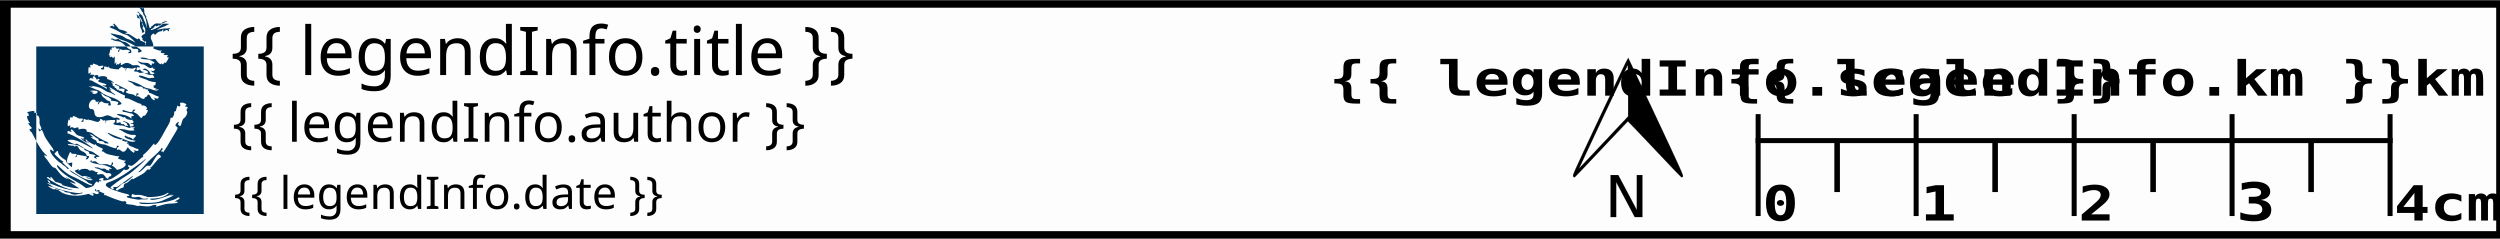
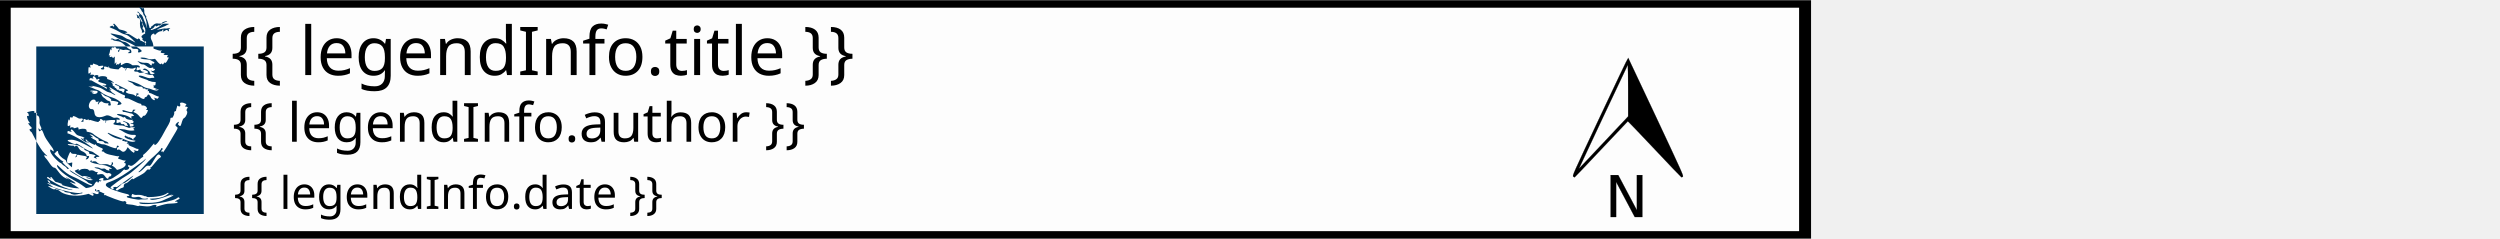
<svg xmlns="http://www.w3.org/2000/svg" height="53.15" width="556.299" version="1.1" y="0" x="0" id="svg3127">
  <defs id="defs3227" />
  <g font-size="none" mix-blend-mode="normal" transform="matrix(1.602452,0,0,1.000088,1.771145,30.25859)" text-anchor="none" style="fill:#ffffff;fill-opacity:0.863;stroke:#000000;stroke-width:1.661;stroke-miterlimit:10" stroke-miterlimit="10" font-weight="none" id="g3129">
-     <rect height="51.378" width="346.801" stroke-miterlimit="10" y="-29.373" x="-0.449" id="rect3131" style="fill:#ffffff;fill-opacity:0.863;stroke:#000000;stroke-width:1.661;stroke-miterlimit:10" />
+     <rect height="51.378" width="250" stroke-miterlimit="10" y="-29.373" x="-0.449" id="rect3131" style="fill:#ffffff;fill-opacity:0.863;stroke:#000000;stroke-width:1.661;stroke-miterlimit:10" />
  </g>
  <g transform="matrix(2.8669,0,0,2.8669,2.3366,-2969.4)" id="g3133">
    <rect height="13" width="13" y="1039.4" x="2" id="rect3135" style="fill:#ffffff" />
    <g transform="matrix(0.21667,0,0,0.21667,-56.963,809.08)" id="g3137" style="fill:#003862">
      <g transform="matrix(1.448,0,0,-1.448,306.28,1063.2)" id="g3139">
        <path d="M 0,0 C 0.048,-0.173 0.35,-0.361 0.801,-0.334 1.244,-0.308 1.835,-0.34 1.633,-0.87 1.432,-1.403 2.038,-1.246 2.477,-0.937 2.681,-0.792 1.995,-0.273 1.081,0.274 H -0.19 C -0.082,0.144 -0.014,0.043 0,0" id="path3141" style="fill:#003862" />
      </g>
      <g transform="matrix(1.448,0,0,-1.448,292.57,1079.2)" id="g3143">
        <path d="m 0,0 c -0.287,0.333 -0.899,0.097 -0.749,0.313 0.151,0.218 1.721,0 1.721,0 0.134,-0.177 0.211,-0.52 -0.405,-0.7 C -0.051,-0.569 -0.484,-0.07 -0.381,0 -0.274,0.068 0.29,-0.336 0,0 m 12.611,-5.832 c -0.494,-0.146 -0.026,0.371 -0.5,-0.334 -0.472,-0.703 -0.606,0.711 -2.105,1.226 0,0 -0.234,0.108 0.177,0.371 0.411,0.266 0.292,0.24 -0.196,0.257 -0.485,0.017 0.104,-0.824 -1.007,-0.57 -1.101,0.255 -1.925,0.726 -1.76,0.26 0.163,-0.466 0.127,-0.062 1.349,-0.453 1.219,-0.388 0.85,-0.031 1.285,-0.489 0.432,-0.455 0.272,-0.165 -0.289,-0.377 C 9,-6.155 9.751,-6.388 9.453,-6.463 9.157,-6.536 9.011,-5.698 6.262,-5.387 c 0,0 -1.058,-0.01 0.186,-0.429 1.246,-0.418 0.691,-0.438 0.965,-0.429 0.281,0.011 0.3,0.239 0.48,-0.005 0.181,-0.245 0.225,-0.44 1.129,-0.57 0.905,-0.132 0.562,0.156 0.732,-0.031 0.173,-0.186 -0.372,-0.079 -0.003,-0.293 0.367,-0.212 0.298,0.128 0.169,-0.292 -0.135,-0.419 -0.536,-0.17 -0.713,-0.296 0,0 -0.106,-0.15 0.382,-0.145 0.485,0.011 0.395,0.06 0.311,-0.164 -0.086,-0.223 -0.122,-0.18 0.106,-0.143 0.227,0.041 -0.283,-0.372 -0.784,-0.312 -0.494,0.062 0.256,0.573 -0.952,1.077 -1.212,0.503 -0.92,0.292 -0.871,0.198 0.049,-0.094 0.973,-0.309 0.928,-0.628 -0.05,-0.32 0.177,-0.074 0.255,-0.306 0.075,-0.233 -0.277,-0.147 -0.535,-0.147 -0.261,0.004 -0.218,-0.016 -0.41,0.297 -0.189,0.314 -0.457,-0.09 -0.796,0.243 -0.337,0.336 0.126,0.436 -0.464,0.261 -0.593,-0.174 -0.724,-0.268 -0.616,0.472 0.109,0.74 -0.012,0.181 0.358,0.213 0.367,0.034 0.803,0.059 0.127,0.415 -0.677,0.356 -0.8,-0.169 -1.494,0.211 -0.69,0.377 -1.211,0.631 -1.762,0.36 -0.551,-0.271 -2.528,-0.896 -2.705,0.679 -0.177,1.574 -0.826,0.554 -1.268,1.258 -0.443,0.706 0.338,2.205 1.13,2.076 0.795,-0.131 0.039,-0.674 0.924,-0.536 0.887,0.136 -0.021,0.001 0.054,-0.544 0.079,-0.544 0.098,0.253 0.696,0.554 0.598,0.303 0.239,-0.529 2.012,-0.383 0,0 -0.434,-0.598 0.152,-0.573 0.595,0.02 0.257,0.294 0.229,0.762 -0.023,0.469 -0.587,0.234 -1.033,0.732 -0.443,0.496 -0.844,0.397 -1.129,1.198 0,0 -0.104,0.089 -0.235,0.244 -0.13,0.154 0.194,0.024 0.396,-0.034 C 2.415,-0.454 2.788,-0.98 3.201,-1.015 3.614,-1.051 4.583,-1.73 4.435,-1.959 4.291,-2.187 4.349,-2.122 4.645,-2.126 4.943,-2.131 6.18,-2.314 6.191,-2.537 6.206,-2.76 5.742,-3.259 6.085,-3.184 6.43,-3.108 7.157,-3.039 6.925,-2.679 6.697,-2.318 5.636,-1.57 4.708,-1.318 3.783,-1.059 2.388,-0.43 1.834,0.086 1.284,0.601 0.715,0.568 0.058,0.931 -0.598,1.294 -1.881,1.482 -0.697,1.384 0.49,1.286 -0.19,1.432 -0.43,1.546 -0.667,1.662 0.38,1.493 1.418,1.176 2.456,0.857 3.133,0.127 3.781,0.004 4.433,-0.116 5.021,-0.595 5.316,-0.689 5.616,-0.784 5.43,-0.6 5.143,-0.392 4.856,-0.184 4.476,-0.013 4.386,0.246 4.291,0.506 4.013,0.498 3.942,0.531 3.876,0.564 3.921,0.552 3.964,0.585 c 0,0 0.084,0.155 0.482,-0.017 C 4.85,0.396 4.057,0.834 3.979,1.114 3.901,1.395 4.433,1.049 4.818,0.784 5.204,0.519 7.337,-0.709 7.63,-0.727 7.926,-0.745 7.888,-1.13 7.755,-1.225 7.623,-1.32 7.922,-1.58 8.345,-1.512 c 0.427,0.064 2.588,-1.26 3.237,-1.317 0.649,-0.063 -0.068,-0.488 0.673,-0.45 0.736,0.035 1.234,-0.711 0.937,-0.919 -0.293,-0.212 -0.06,-0.239 0.228,-0.188 0.292,0.052 -0.313,-1.301 -0.809,-1.446 m -1.447,-8.442 c -0.064,-0.505 -0.695,-0.156 -0.991,-0.105 -0.297,0.051 -0.403,0.116 -0.082,-0.083 0.322,-0.2 -0.064,-0.526 -0.064,-0.526 -1.071,0.583 -1.485,1.576 -1.589,1.303 -0.102,-0.273 -0.72,-1.598 -1.565,-0.804 -0.853,0.796 -0.859,-0.195 -0.993,0.367 -0.132,0.564 0.284,0.473 0.385,0.601 0.106,0.13 -0.059,0.297 -0.293,0.305 -0.228,0.008 -0.13,-0.578 -0.322,-0.643 -0.197,-0.069 -0.986,0.147 -2.183,0.676 -1.2,0.533 -1.077,0.109 -1.73,0.43 -0.658,0.319 -0.666,0.081 -0.822,0.298 -0.154,0.213 -0.025,0.493 -0.524,0.673 -0.499,0.184 -1.359,0.876 -0.821,0.679 0.538,-0.188 0.323,0.083 -0.044,0.332 -0.37,0.25 -0.659,0.357 -0.217,0.317 0.44,-0.038 0.615,-0.188 1.212,-0.689 0.594,-0.499 0.698,-0.164 0.772,-0.572 0.075,-0.411 0.115,-0.37 0.59,-0.376 0.468,-0.009 0.648,-0.087 0.828,-0.367 0.182,-0.281 0.49,-0.171 0.49,-0.171 1.16,-0.317 0.209,0.358 0.209,0.358 -1.175,0.334 -3.089,1.662 -3.089,1.662 -1.029,1.072 -2.095,0.548 -1.992,1.085 0.102,0.539 -0.985,0.559 -1.578,0.409 -0.592,-0.152 -0.33,-0.228 -0.425,0.227 -0.098,0.45 -0.6,-0.012 -1.053,-0.022 -0.453,-0.008 0.218,0.18 -0.409,0.236 -0.628,0.057 -0.733,-0.392 -0.575,0.149 0.163,0.539 -0.223,0.248 -0.223,0.248 -0.517,-0.38 -0.502,0.24 -0.29,1.187 0.218,0.946 0.395,-0.293 0.421,0.17 0.023,0.464 -0.037,0.868 0.348,0.69 0.384,-0.177 0.303,0.071 0.427,0.281 0.121,0.212 1.105,-0.355 1.357,-0.51 0.253,-0.153 0.828,-0.022 0.828,-0.022 0.594,-0.158 -0.031,-0.626 -0.031,-0.626 -0.397,-0.006 -0.037,-0.157 -0.037,-0.157 0.276,-0.152 0.491,0.011 0.491,0.011 -0.025,0.271 -0.098,0.835 0.389,0.56 0.489,-0.275 0.588,-0.147 0.588,-0.147 0.281,0.491 0.303,-0.263 0.408,-0.114 0.104,0.147 0.301,0.086 0.301,0.086 2.22,-0.718 2.08,-0.463 2.08,-0.463 -0.062,0.214 0.014,0.21 0.278,0.274 0.266,0.069 -0.191,0.364 0.147,0.411 0.339,0.048 0.447,-0.243 0.683,-0.352 0.242,-0.107 0.236,0.122 0.483,0.043 0.246,-0.079 -0.032,-0.519 0.102,-0.638 0.132,-0.12 0.139,0.681 0.144,0.617 0.007,-0.061 0.234,-0.011 0.234,-0.011 1.081,0.196 1.94,0.092 1.94,0.092 0,0 0.238,-0.344 -0.261,-0.733 -0.504,-0.389 0.518,-0.471 1.334,-0.57 0.82,-0.1 0.576,0.122 1.763,-0.402 1.189,-0.52 0.504,0.028 1.642,-0.073 1.134,-0.098 -0.224,-0.283 0.013,-0.281 0.236,0.003 0.045,-0.313 0.31,-0.36 0.268,-0.054 -0.623,-0.458 -2.358,0.09 l -1.035,0.119 c -1.029,0.116 -0.112,-0.177 0.414,-0.514 0.519,-0.335 1.698,-1.018 2.751,-0.935 1.055,0.081 0.47,-0.571 0.133,-0.797 -0.343,-0.222 0.046,-0.704 -0.397,-0.215 -0.443,0.492 -0.32,0.085 -0.535,0.346 -0.217,0.26 -0.136,0 -0.298,0.023 -0.078,0.01 -0.117,-0.026 -0.133,-0.052 -0.01,-0.022 -0.013,-0.019 0,0 0.003,0.007 0.004,0.007 0.008,0.021 0.027,0.121 -0.077,0.193 -0.077,0.193 -0.822,0.093 -0.564,0.617 -0.865,0.146 -0.298,-0.471 1.874,-1.056 2.303,-1.066 0.428,-0.011 0.36,-0.114 0.36,-0.114 -0.799,-0.67 -2.869,0.495 -3.684,0.768 -0.814,0.276 -2.393,0.897 -2.782,1.142 -0.389,0.246 -0.408,0.003 -0.408,0.003 1.578,-1.346 2.774,-1.342 3.015,-1.494 0.243,-0.147 0.937,0.227 0.68,-0.103 -0.261,-0.33 0.188,-0.338 0.188,-0.338 0.91,0.208 -0.14,-0.159 0.418,-0.13 0.557,0.03 0.82,-0.047 0.664,-0.169 -0.158,-0.125 -0.417,-0.323 -0.131,-0.336 0.285,-0.016 0.513,0.09 0.315,-0.186 -0.2,-0.281 1.046,-0.567 1.709,-0.943 0.66,-0.376 0.808,0.086 0.751,-0.419 M -0.944,3.154 c 0.035,0.531 0.636,0.276 0.636,0.276 0.824,-0.234 0.245,0.026 0.245,0.026 -0.113,0.091 -0.108,0.49 0.182,0.492 C 0.413,3.951 0.833,3.15 0.833,3.15 0.939,3.003 1.007,3.17 1.007,3.17 1.468,3.549 1.57,3.042 1.522,3.062 1.477,3.085 1.118,2.922 1.249,2.684 1.384,2.445 2.1,2.37 2.859,2.096 3.609,1.822 3.003,1.629 2.821,1.656 2.644,1.681 1.666,1.85 2.764,1.432 3.861,1.014 3.236,0.867 3.236,0.867 2.842,1.22 0.294,2.429 -0.259,2.808 -0.809,3.189 -0.983,2.623 -0.944,3.154 m 15.82,8.156 c 0.021,-0.2 0.03,-0.383 0.03,-0.529 0.79,-0.308 1.558,-0.564 1.763,-0.483 0.444,0.174 0.206,-0.052 0.187,-0.071 -0.017,-0.018 -0.505,-0.486 0.171,-0.528 0.675,-0.042 0.576,-0.083 0.634,-0.141 0.057,-0.059 -0.904,-0.342 0.482,-0.358 0,0 0.431,0.049 0.24,-0.199 C 18.191,8.754 18.116,8.648 18.432,8.616 18.744,8.583 18.703,8.591 18.547,8.297 18.395,8.003 18.111,7.251 17.699,7.225 c 0,0 -0.116,-0.099 -0.081,0.155 C 17.65,7.634 17.537,7.414 17.465,7.207 17.385,6.996 17.146,6.704 17.041,6.989 16.936,7.272 16.71,6.99 16.652,6.929 16.595,6.87 16.173,7.126 15.674,7.771 15.177,8.418 15.268,8.239 14.969,8.209 14.673,8.181 14.085,8.016 13.339,8.343 12.597,8.67 11.278,8.651 11.773,8.354 12.264,8.057 13.74,8.213 14.152,7.916 14.571,7.619 15.411,7.446 15.031,7.155 14.655,6.863 14.518,7.319 14.474,7.055 14.432,6.79 14.575,6.529 14.219,6.696 13.861,6.862 13.933,7.329 12.68,7.276 11.432,7.223 10.282,8.291 11.277,7.367 12.27,6.444 12.071,7.292 13.099,6.497 14.13,5.703 14.269,6.038 14.668,6.108 15.062,6.178 14.521,5.763 15.07,5.785 15.617,5.807 14.835,4.956 14.375,5.326 c -0.458,0.37 0.057,-0.44 0.656,-0.516 0.604,-0.077 -1.004,-0.912 -1.09,0.225 0,0 -0.983,1.132 -1.513,0.736 -0.535,-0.397 0.057,0.054 1.116,-0.698 0,0 0.04,-0.167 -0.146,-0.161 -0.189,0.005 0.719,-0.342 -0.326,-0.221 -1.045,0.121 0.094,-0.242 0.84,-0.393 0.752,-0.151 0.621,0.268 1.011,-0.309 0.39,-0.576 0.005,-0.402 -0.41,-0.432 C 14.098,3.527 14.11,3.244 12.627,3.841 11.139,4.438 10.743,3.953 11.94,3.53 c 1.204,-0.425 1.747,-0.546 1.802,-0.796 0,0 0.061,0.136 0.548,-0.077 0.492,-0.215 1.326,0.022 1.148,-0.373 -0.177,-0.393 0.11,-0.503 -0.295,-0.628 0,0 -0.134,-0.004 -0.115,0.129 0.021,0.133 -0.167,-0.003 -0.089,-0.327 0.077,-0.327 0.006,-0.096 -0.078,-0.186 -0.085,-0.09 0.742,-0.449 1.174,-0.589 0.433,-0.142 -0.005,-0.187 -0.4,0 C 15.239,0.871 15.228,0.593 15.886,0.424 16.543,0.257 15.094,0.366 14.4,0.711 13.704,1.054 13.246,0.799 12.088,1.553 10.938,2.308 8.943,2.903 8.583,2.875 8.225,2.846 9.009,2.569 9.498,2.319 9.984,2.066 9.754,2.146 9.9,1.989 c 0.146,-0.156 0.868,-0.594 1.385,-0.586 0.522,0.008 0.618,10e-4 0.844,-0.146 0.225,-0.151 -0.097,-0.395 0.479,-0.326 0.581,0.074 -0.027,-0.23 0.559,-0.24 0.583,-0.009 0.459,0.157 0.248,-0.426 0,0 -0.082,-0.044 0.142,0 0.223,0.044 0.256,0.102 0.199,-0.115 -0.061,-0.22 0.142,-0.353 0.323,-0.386 0.185,-0.034 -0.052,0.065 0.344,-0.106 0.397,-0.171 0.966,-0.535 1.771,-0.76 0,0 0.168,-0.015 -0.052,-0.203 -0.218,-0.189 -0.234,-0.241 -0.129,-0.275 0.104,-0.035 -0.067,-0.082 -0.534,0.076 l -0.469,0.158 c 0,0 -0.153,-0.12 0.133,-0.204 0.292,-0.082 -0.049,-0.439 -0.091,-0.447 -0.036,-0.006 -0.714,0.373 -0.824,0.757 -0.111,0.385 -0.617,0.844 -0.727,0.622 -0.108,-0.223 -0.397,-0.665 -0.547,-0.586 -0.15,0.08 -0.354,-0.3 -0.316,-0.401 0.037,-0.103 -0.371,-0.122 -0.824,0.155 -0.453,0.281 -0.536,0.496 -0.969,0.418 -0.432,-0.079 0.174,0.508 0.301,0.496 0.128,-0.014 0.287,0.144 -0.216,0.256 -0.504,0.113 -0.037,-0.139 -0.362,-0.555 -0.322,-0.413 0.032,0.191 -1.094,0.34 -1.129,0.149 -1.543,0.46 -1.39,0.687 C 8.239,0.423 9.386,0.203 7.455,1.106 5.529,2.008 5.48,2.207 5.408,1.943 5.332,1.681 6.377,1.722 6.445,1.23 6.51,0.735 6.037,0.812 6.663,0.892 7.291,0.972 7.743,0.786 7.755,0.62 7.773,0.452 7.396,-0.424 7.233,0.01 7.069,0.444 6.622,0.257 6.398,0.41 6.172,0.561 6.142,0.511 6.169,0.686 6.191,0.86 5.954,0.462 5.88,0.543 5.806,0.625 5.867,0.918 5.235,1.196 c 0,0 0.152,0.133 -0.006,0.237 C 5.068,1.542 5.28,1.165 5.127,1.403 4.972,1.64 4.732,1.501 4.784,1.833 4.835,2.161 4.702,2.186 4.473,2.342 4.253,2.496 4.742,2.459 4.788,2.394 4.838,2.328 5.01,2.177 5.046,2.32 5.081,2.462 4.253,3.082 3.379,3.283 c 0,0 0.23,0.238 -0.134,0.507 C 2.881,4.059 1.755,3.994 1.57,3.875 1.389,3.759 1.239,3.492 1.219,4.176 c 0,0 -0.636,0.197 -0.81,-0.063 C 0.232,3.857 0.375,4.337 -0.187,4.35 -0.743,4.365 -0.816,4.029 -0.623,4.714 c 0.195,0.685 -0.626,-0.643 -0.606,0.153 0.019,0.802 -0.055,1.712 0.385,1.219 0,0 0.246,-0.211 0.095,0.274 -0.15,0.484 0.178,0.498 0.295,0.408 0.117,-0.088 0.27,-0.175 0.347,0.151 0.079,0.328 0.223,0.089 0.531,0.014 C 0.735,6.859 1.203,6.709 1.27,6.549 1.336,6.386 1.437,6.502 1.71,6.508 1.984,6.516 2.749,6.729 2.406,6.261 2.06,5.793 2.199,6.167 1.948,5.949 1.693,5.733 2.033,5.589 2.472,5.63 2.914,5.671 2.576,6.167 2.633,6.266 2.69,6.368 2.947,6.426 3.489,6.202 4.026,5.98 3.69,6.161 3.707,6.371 3.722,6.579 3.985,6.064 4.026,5.98 4.07,5.897 6.101,5.535 6.35,5.701 6.595,5.865 6.087,5.843 6.703,6.043 c 0,0 0.021,0.447 0.601,0.082 C 7.885,5.758 7.868,5.883 8.054,6.038 8.234,6.191 7.948,5.453 7.841,5.439 7.729,5.427 8.043,5.256 8.144,5.646 8.25,6.034 8.215,5.987 8.594,5.985 8.974,5.981 9.474,5.644 10.145,5.995 10.814,6.345 10.4,5.548 10.17,5.439 9.938,5.33 10.099,5.038 10.678,5.088 c 0.581,0.047 0.409,-0.497 1.455,-0.252 1.049,0.243 0.194,0.177 0.027,0.235 -0.166,0.057 -0.511,0.21 -0.482,0.47 0.024,0.261 -1.086,-0.446 -0.987,0.078 0.095,0.525 0.043,0.706 0.506,0.509 0.46,-0.192 0.526,0.552 -0.512,0.559 C 9.649,6.691 9.725,6.585 9.509,6.786 9.287,6.983 8.447,7.479 7.689,7.11 6.928,6.74 6.745,6.452 6.809,7.063 6.874,7.677 6.257,6.849 6.2,6.784 6.137,6.72 6.309,7.21 5.986,6.935 5.662,6.66 5.567,6.609 5.681,7.164 5.792,7.718 5.471,7.162 5.367,7.05 5.264,6.942 5.254,7.029 5.306,8.282 5.359,9.536 5.055,8.13 4.757,8.563 4.458,8.994 4.752,8.801 4.403,8.738 4.043,8.672 3.884,8.714 4.171,9.048 4.458,9.383 3.57,8.714 3.901,9.39 c 0.337,0.673 0.168,1.584 0.529,1.082 0.361,-0.505 -0.333,0.843 0.507,0.579 0.84,-0.265 -0.496,0.482 0.6,0.08 0,0 0.014,-0.385 0.415,-0.358 0.406,0.026 0.845,0.171 0.141,-0.518 0,0 -0.034,-0.393 0.213,-0.238 0.248,0.158 0.093,0.597 0.318,0.617 0.225,0.016 0.704,-0.306 1.084,-0.161 0.374,0.147 1.357,-0.115 1.391,-0.26 C 9.131,10.063 8.277,9.637 8.647,9.665 9.014,9.692 9.563,9.529 9.39,10.192 9.219,10.856 9.35,10.255 8.52,10.925 8.368,11.048 8.229,11.179 8.094,11.31 H -14.115 V -5.103 h 0.006 c 0.553,-0.017 -0.2,-0.62 0.26,-0.662 0.459,-0.043 0.632,-0.958 0.539,-1.584 -0.089,-0.627 0.432,-1.317 0.458,-1.52 0.028,-0.202 -0.127,-0.738 -0.511,-0.232 -0.389,0.509 -0.155,-0.323 -0.044,-0.5 0.112,-0.177 0.235,0.029 0.489,0.201 0.256,0.174 0.345,-0.14 0.778,-1.258 0.432,-1.117 2.226,-3.252 2.229,-3.48 0.003,-0.23 0.216,-0.339 0.092,-0.469 -0.126,-0.131 -0.314,0.221 -0.621,0.38 -0.303,0.158 -0.215,-0.091 -0.215,-0.091 -0.275,-0.8 2.157,-3.094 2.491,-3.159 0.326,-0.061 0.336,-0.386 1.026,-0.784 0.693,-0.392 0.571,-0.818 0.955,-0.731 0.385,0.084 -0.284,0.451 -0.731,0.879 -0.442,0.423 -0.588,0.605 -0.701,0.771 -0.114,0.163 0.486,0.221 0.173,0.238 -0.311,0.024 -1.007,0.677 -1.717,1.349 -0.711,0.671 -0.416,0.6 -0.243,0.775 0.171,0.174 0.645,0.802 0.683,0.179 0.038,-0.62 0.906,-1.474 1.598,-1.828 0.69,-0.356 0.103,-0.492 0.895,-1.13 0.339,-0.273 0.665,-0.556 0.949,-0.827 -0.008,0.263 0.014,0.522 0.024,0.67 0.04,0.455 0.223,0.662 -0.448,0.429 -0.674,-0.228 -0.705,0 -0.705,0 -0.271,0.721 0.045,1.281 0.354,2.057 0.306,0.777 0.45,0.703 0.503,0.507 0.05,-0.2 0.339,-0.369 0.897,-0.334 0.559,0.037 0.737,-0.165 0.307,-0.611 -0.431,-0.446 0.207,-0.121 0.207,-0.121 0.209,0.812 0.128,0.478 1.552,0.291 1.421,-0.191 0.962,-0.442 0.754,-0.782 -0.216,-0.341 0.47,-0.013 0.47,-0.013 0.718,0.847 0.035,0.742 -0.12,0.699 -0.151,-0.042 -0.142,0.057 -0.238,0.364 -0.094,0.304 -0.771,0.761 -1.076,0.835 -0.302,0.076 -0.779,0.601 -0.889,0.895 -0.11,0.296 -0.573,0.675 -0.753,0.386 -0.175,-0.292 -0.197,-0.146 -0.197,-0.146 -0.269,0.424 -0.316,0.112 -1.158,0.293 -0.848,0.177 -0.412,0.331 -0.412,0.331 2.512,0.048 3.321,-0.835 3.321,-0.835 1.17,-0.344 0.29,-0.435 0.893,-0.694 0.603,-0.263 1.027,-0.315 0.946,-0.642 -0.081,-0.331 0.547,-0.304 0.547,-0.304 2.422,-0.483 -0.281,-0.545 0.963,-1 1.243,-0.451 -0.396,0.291 0.457,0.295 0.853,0.011 0.691,0.14 -0.016,0.531 -0.704,0.395 -0.921,0.808 -1.665,0.91 -0.737,0.104 -1.874,0.992 -2.875,1.606 -1.001,0.619 -0.253,-0.27 -1.753,0.417 -1.499,0.684 -1.044,0.769 -0.027,0.799 1.007,0.029 3.024,-0.928 4.446,-1.744 1.417,-0.812 0.868,-0.295 -0.137,0.419 -1.002,0.716 -2.4,1.615 -3.726,2.256 -1.326,0.64 -1.232,0.559 -1.456,0.621 -0.229,0.061 -0.101,0.156 -0.101,0.156 -0.043,0.718 0.228,0.406 0.675,0.298 0.451,-0.112 0.401,-0.006 0.252,0.112 -0.153,0.117 -0.203,0.267 0.025,0.416 0.227,0.151 0.87,-0.82 1.197,-1.174 0.335,-0.352 0.818,-0.396 1.463,-0.6 0.651,-0.202 0.739,-0.449 0.386,-0.322 -0.352,0.132 0.214,-0.357 0.094,-0.419 -0.124,-0.062 -0.138,0.214 -0.68,0.327 -0.546,0.112 1.15,-1.039 1.379,-1.108 0.234,-0.07 -0.234,0.176 -0.276,0.333 -0.04,0.155 0.292,-0.206 0.682,-0.339 0.397,-0.13 -0.192,0.25 -0.531,0.451 -0.346,0.202 -0.207,0.685 0.194,0.153 0.399,-0.529 1.879,-1.13 1.879,-1.13 0,0 0.202,0.382 0.238,0.128 0.036,-0.258 0.915,-0.681 1.471,-0.898 0.552,-0.218 0.131,-0.534 0.131,-0.534 -0.42,-0.376 0.353,-0.34 0.353,-0.34 0.428,-0.738 2.538,-0.923 3.034,-1.088 0.501,-0.171 1.129,0.124 0.684,-0.327 -0.442,-0.445 0.256,-0.382 0.899,-0.673 0.637,-0.288 1.154,0.095 0.675,-0.369 -0.482,-0.469 0.12,-0.407 0.12,-0.407 0.474,-1.134 -2.096,-1.667 -2.096,-1.667 0,0 -0.627,0.801 -1.114,0.997 -0.49,0.193 0.06,0.112 0.132,0.482 0.075,0.369 -0.388,0.62 -0.306,0.35 0.077,-0.265 -0.185,-0.85 -0.515,-0.667 -0.335,0.179 -0.631,0.355 -1.522,0.234 -0.889,-0.118 -1.456,0.234 -1.677,0.507 -0.224,0.276 -0.521,0.236 -0.779,0.232 -0.25,-0.005 -0.522,-0.318 -0.509,0.111 0.016,0.428 -0.261,-0.029 -0.261,-0.029 -0.558,-0.407 2.211,-0.916 3.194,-1.018 0.983,-0.103 2.318,-0.892 2.027,-0.963 -0.292,-0.068 -0.667,0.28 -0.591,-0.18 0.075,-0.457 0.084,-0.205 -0.438,-0.12 -0.522,0.083 -0.375,0.505 -1.107,0.382 -0.735,-0.123 -0.674,0.251 -1.391,0.3 -0.715,0.053 -1.013,-0.031 -0.341,-0.215 0.671,-0.186 0.506,-0.001 1.831,-0.792 1.322,-0.79 0.939,-0.181 1.617,-0.457 0.681,-0.277 0.239,-0.696 0.044,-0.783 -0.191,-0.088 -0.265,0.18 -0.389,-0.311 -0.123,-0.491 -0.517,-0.16 -0.904,0.407 -0.389,0.563 -0.761,0.588 -1.437,0.437 -0.678,-0.149 -0.482,0.242 -0.482,0.242 0.508,0.593 -0.097,0.101 -0.532,0.463 -0.438,0.36 -0.946,0.289 -1.024,0.281 -0.077,-0.006 -0.342,-0.223 -0.571,0.122 -0.228,0.352 -1.574,0.355 -2.012,0.029 -0.44,-0.326 -0.436,-0.272 -0.439,-0.128 -0.007,0.147 0.311,0.538 -0.753,-0.015 -0.084,-0.044 -0.148,-0.053 -0.218,-0.074 0.013,-0.029 0.046,-0.068 0.052,-0.094 0.094,-0.368 1.369,-1.038 1.675,-1.245 0.307,-0.21 0.525,0.028 0.525,0.028 1.135,-0.112 1.89,-0.503 1.866,-0.639 -0.02,-0.136 -1.075,0.401 -1.222,0.28 -0.145,-0.122 0.669,-0.375 1.219,-0.469 0.551,-0.101 0.235,-0.203 0.235,-0.203 -1.953,-0.415 -5.752,2.871 -5.583,2.378 0.167,-0.494 4.099,-2.414 4.414,-2.866 0.313,-0.454 1.515,-0.48 1.056,-0.765 -0.455,-0.287 -2.703,1.314 -4.782,2.158 -2.073,0.844 -3.696,3.065 -3.826,2.782 -0.137,-0.289 0.537,-1.718 4.368,-3.833 1.334,-0.738 2.209,-1.351 2.809,-1.834 0.98,0.12 1.772,0.384 2.004,0.832 0.564,1.085 0.849,0.805 0.89,0.587 0.043,-0.221 0.149,-0.114 0.322,0.214 0.168,0.322 0.214,0.007 0.214,0.007 0,0 0.025,-0.056 0.324,0.119 0.295,0.178 -0.467,0.058 -0.535,0.308 -0.07,0.248 0.779,0.584 1.059,0.344 0.28,-0.239 -0.355,-0.382 0.029,-0.504 0.382,-0.115 1.759,0.2 2.45,0.66 0.687,0.458 1.764,1.098 2.211,1.642 0.445,0.553 0.772,0.414 0.694,0.38 -0.081,-0.037 -0.427,-0.171 0.297,-0.093 0.728,0.074 0.772,0.609 0.728,0.794 -0.044,0.188 0.038,-0.227 -0.22,0 -0.255,0.226 0.171,0.574 0.236,0.411 0.059,-0.165 -0.019,-0.146 0.433,-0.193 0.453,-0.049 1.466,0.933 2.13,1.593 0.661,0.665 0.976,0.559 0.878,0.804 -0.095,0.241 -0.016,0.308 -0.016,0.308 1.009,0.726 2.004,2.038 2.511,2.641 0.51,0.598 -0.053,-0.674 0.743,0 0.798,0.676 2.065,3.19 2.382,3.761 0.317,0.563 1.04,1.61 1.068,2.274 0.021,0.664 0.239,0.55 0.431,0.489 0.184,-0.063 0.598,0.943 0.563,1.119 -0.03,0.175 -0.075,0.475 0.253,0.526 0.326,0.052 0.058,0.084 0.366,0.865 0.305,0.783 -0.177,0.57 0.473,0.339 0.653,-0.231 0.319,0.763 0.319,0.763 0.259,0.449 1.651,-0.115 1.589,-0.324 -0.055,-0.208 -0.607,-0.511 -0.222,-0.487 0.379,0.027 0.675,-0.358 0.588,-0.328 -0.091,0.031 -0.527,-0.531 -0.234,-0.8 0.293,-0.269 -0.212,-1.507 -0.69,-1.719 -0.479,-0.213 -0.604,-1.426 -0.836,-1.827 -0.225,-0.398 -0.455,0.083 -0.639,0.198 -0.18,0.113 0.29,0.563 0.151,0.674 -0.139,0.112 -1.11,-0.694 -0.724,-1.035 0.38,-0.343 0.722,-0.242 0.013,-1.363 -0.711,-1.122 -2.286,-3.922 -2.608,-4.337 -0.321,-0.414 -0.706,-1.092 -0.607,-0.803 0.096,0.281 0.017,0.195 -0.347,0.206 -0.368,0.011 0.185,0.336 0.272,0.569 0.087,0.229 -0.304,0.484 -0.338,0.174 -0.032,-0.309 -1.776,-1.926 -2.511,-2.547 -0.736,-0.62 -2.475,-2.689 -2.798,-2.957 -0.329,-0.27 -0.387,-0.274 -0.242,-0.361 0.142,-0.084 1.051,0.703 1.451,1.147 0.4,0.446 0.75,0.59 1.117,0.429 0.371,-0.156 0.937,1.133 1.651,2.199 0.711,1.064 0.973,0.458 1.189,0.243 0.216,-0.219 -0.129,-0.436 -0.375,-0.557 -0.245,-0.118 -1.794,-2.116 -1.957,-2.214 -0.164,-0.099 -0.203,0.112 -0.28,0.038 -0.075,-0.07 0.236,-0.13 0.187,-0.283 -0.056,-0.156 -0.655,-0.623 -0.562,-0.399 0.095,0.224 -0.238,0.254 -0.749,-0.42 -0.509,-0.68 -2.428,-1.454 -2.891,-1.813 -0.461,-0.358 -0.074,0.323 -0.585,-0.062 -0.51,-0.383 -0.964,-0.963 -1.402,-1.038 -0.441,-0.072 -0.529,-0.527 -0.514,-0.691 0.016,-0.167 -0.005,-0.363 -0.363,-0.422 -0.361,-0.053 -1.18,-0.634 -1.282,-0.691 -0.106,-0.049 -0.434,0.299 -0.267,0.401 0.163,0.103 1.234,0.956 1.301,1.098 0.065,0.145 0.168,0.244 0.615,0.323 0.446,0.084 1.894,1.299 2.282,1.714 0.396,0.415 -0.351,-0.115 -0.734,-0.361 -0.385,-0.246 -2.847,-2.073 -3.185,-2.269 -0.341,-0.194 -0.077,0.101 -0.711,-0.026 -0.637,-0.122 0.138,-0.429 -0.246,-0.522 -0.382,-0.093 -0.633,0.329 -0.69,0.436 -0.056,0.112 2.889,2.325 4.05,2.948 1.163,0.621 4.051,3.314 4.314,3.587 0.263,0.278 0.62,0.811 0.2,0.423 -0.411,-0.388 0.094,-0.078 -4.179,-3.094 -4.274,-3.014 -5.448,-2.367 -5.55,-3.242 -0.1,-0.871 4.373,-2.094 4.851,-2.182 0,0 0.312,-0.09 0.521,-0.127 0.206,-0.039 0.134,-0.004 0.327,-0.192 0.193,-0.191 0.21,-0.217 0.006,-0.228 -0.205,-0.006 -0.546,-0.024 -0.52,-0.274 0.026,-0.255 3.026,-0.76 3.135,-0.658 0.106,0.102 1.562,0.012 1.963,0.102 0.406,0.093 -0.06,0.27 -0.237,0.16 -0.18,-0.111 -1.08,-0.01 -1.176,0.096 -0.092,0.106 -0.261,0.183 -0.577,0.306 -0.309,0.12 -0.868,-0.15 -1.557,-0.076 -0.686,0.073 -0.268,0.582 -0.221,0.75 0.046,0.163 0.351,-0.047 0.351,-0.047 0.012,-0.006 0.021,-0.014 0.03,-0.019 0.401,-0.212 0.901,-0.045 1.533,-0.102 0.649,-0.054 1.197,-0.318 1.197,-0.318 0.924,0.038 -0.289,-0.366 2.056,-0.183 2.343,0.18 3.172,0.69 3.469,0.913 0.29,0.222 0.436,0.029 0.436,0.029 -1.806,-1.922 -5.571,-1.046 -4.491,-1.576 1.088,-0.526 5.556,1.444 5.454,1.301 -0.107,-0.145 -1.037,-0.278 -0.39,-0.282 0.645,-0.011 0.645,0.315 0.551,0.063 -0.099,-0.254 -0.827,-0.524 -2.703,-1.36 -1.869,-0.84 -5.252,-0.5 -5.488,-0.45 -0.238,0.05 -0.218,-0.092 -0.218,-0.092 0,0 -0.2,-0.369 2.064,-0.313 2.261,0.062 4.068,0.385 5.906,0.902 1.835,0.518 1.42,0.939 1.835,0.705 0.41,-0.238 -0.102,-0.451 -0.43,-0.596 -0.323,-0.146 -0.732,-0.445 -0.491,-0.425 0.242,0.021 0.647,0.079 0.572,-0.19 -0.071,-0.266 -1.737,-0.246 -2.441,-0.315 -0.703,-0.073 -2.42,-0.62 -2.764,-0.709 -0.342,-0.085 0.045,0.383 0.045,0.383 -1.066,0.174 -1.088,-0.237 -1.899,-0.321 -0.809,-0.077 -2.175,0.187 -2.417,0.171 -0.24,-0.017 0.029,-0.248 -0.904,0.049 -0.931,0.298 -1.747,0.191 -2.191,0.37 -0.444,0.175 0.056,0.276 -0.126,0.432 -0.18,0.155 -0.218,0.43 -0.649,0.224 -0.426,-0.207 -4.21,1.387 -4.21,1.387 -0.154,0.06 -0.042,0.174 -0.439,0.14 -0.401,-0.03 -0.205,0.082 -0.115,0.29 0.088,0.212 -0.361,0.181 -0.771,0.445 -0.408,0.267 -0.429,-0.147 -0.421,0.262 0.006,0.407 -0.327,0.3 -0.602,0.129 -0.273,-0.171 -0.355,0.141 -0.244,0.292 0.109,0.152 -0.165,0.057 -0.165,0.057 -0.222,-0.049 -0.177,-0.553 0.368,-0.547 0.539,0.006 0.546,-0.17 0.459,-0.175 -0.08,-0.004 -0.17,-0.133 -0.036,-0.184 0.129,-0.053 -0.199,-0.509 -0.813,-0.204 -0.552,0.279 -0.951,0.193 -1.029,0.174 0.076,-0.065 0.135,-0.087 0.2,-0.063 0.35,0.12 0.51,-0.433 0.244,-0.619 -0.073,-0.051 -0.508,0.154 -1.1,0.477 -3.943,-1.158 -6.577,0.139 -7.008,0.579 -0.449,0.468 -0.922,0.415 -1.088,0.533 -0.166,0.115 -0.022,0.095 -0.356,0.002 -0.331,-0.089 -1.2,0.512 -1.281,0.567 -0.08,0.057 -0.437,0.308 -0.146,0.263 0.291,-0.048 1.428,-0.391 1.899,-0.697 0.467,-0.306 1.235,-0.324 1.341,-0.363 0.105,-0.041 0.694,-0.234 0.734,-0.384 0.048,-0.152 1.324,-0.255 1.324,-0.255 0.3,-0.045 0.109,-0.352 0.2,-0.291 0.094,0.062 0.332,-0.045 0.332,-0.045 0.8,-0.338 1.789,0.166 2.222,0.171 0.432,0.001 0.259,0.088 0.273,0.23 0.015,0.135 -0.019,0.038 -0.019,0.038 -1.346,-0.694 -7.396,1.237 -7.398,1.469 0,0.049 0.008,0.065 0.016,0.076 -0.019,-0.011 -0.069,-0.009 -0.218,0.091 -0.358,0.243 -0.998,0.528 -1.004,0.66 -0.005,0.128 0.5,-0.132 0.865,-0.337 0.359,-0.206 -0.276,0.342 -0.507,0.529 -0.228,0.189 -0.306,0.419 -0.33,0.506 -0.022,0.09 0.643,-0.165 0.563,-0.347 -0.084,-0.184 0.33,-0.538 0.33,-0.538 2.755,-1.172 4.199,-1.373 4.816,-1.497 0.622,-0.123 0.434,0.048 0.434,0.048 -2.708,0.401 -5.992,2.726 -5.992,2.726 -0.403,0.099 -0.304,0.704 0.136,0.313 0.437,-0.391 0.863,-0.343 0.624,-0.258 -0.01,0.007 -0.025,0.012 -0.037,0.018 -0.197,0.089 -0.171,0.214 -0.171,0.214 0.18,0.403 0.529,-0.236 0.529,-0.236 1.026,-1.275 0.729,-0.75 1.208,-0.946 0.483,-0.19 1.282,-0.357 1.222,-0.52 -0.062,-0.16 -0.179,0.103 -0.201,-0.05 -0.019,-0.152 1.767,-0.56 1.767,-0.56 0.711,-0.211 1.676,-0.34 2.643,-0.367 -1.157,0.715 -2.187,1.394 -2.287,1.509 -0.233,0.268 1.407,-0.562 1.34,-0.263 -0.066,0.295 -2.543,1.707 -2.405,1.513 0.144,-0.192 1.578,-0.932 -0.009,-0.255 -1.593,0.681 -2.219,2.63 -2.833,2.615 -0.614,-0.014 -1.513,1.683 -1.808,1.996 -0.295,0.312 -0.788,0.868 -0.674,1.068 0.115,0.204 1.541,-0.903 0.106,0.438 -0.695,0.653 -1.469,1.932 -2.093,3.069 V -30.128 H 27.323 V 11.31 H 14.876 z" id="path3145" style="fill:#003862" />
      </g>
      <g transform="matrix(1.448,0,0,-1.448,306.01,1062.8)" id="g3147">
        <path d="m 0,0 c -0.334,0.401 -1.045,1.07 -1.682,1.138 -0.843,0.094 -1.219,0.776 -1.573,0.71 -0.349,-0.065 -0.539,-0.32 -1,0.005 C -4.722,2.174 -5.292,1.724 -4.736,1.722 -4.179,1.719 -4.737,1.433 -3.407,1.312 -2.321,1.212 -1.794,0.592 -1.184,0 H 0 z" id="path3149" style="fill:#003862" />
      </g>
      <g transform="matrix(1.448,0,0,-1.448,314.12,1062.8)" id="g3151">
        <path d="m 0,0 c -0.049,0.457 -0.165,1.003 -0.402,1.41 -0.458,0.793 -0.319,1.464 0.387,1.776 0,0 0.271,0.04 0.312,-0.295 0.04,-0.335 0.571,0.874 1.714,0.889 0,0 0.35,0.188 0.132,0.233 C 1.929,4.055 2.78,4.355 2.398,3.894 2.019,3.432 2.876,3.847 3.076,4.034 3.274,4.219 3.718,3.832 3.751,3.721 3.78,3.612 3.934,3.987 3.765,4.125 3.602,4.266 4.732,4.717 3.729,4.512 2.728,4.305 3.142,4.55 2.31,4.387 1.483,4.223 0.113,3.888 1.412,4.446 2.71,5.002 2.905,4.999 3.164,5.196 3.425,5.397 4.523,5.638 3.06,5.643 1.599,5.645 2.516,5.097 -0.438,4.055 c 0,0 -0.727,0.004 0.312,0.428 0,0 0.28,0.23 0.457,0.555 C 0.507,5.365 0.47,5.082 0.596,4.978 0.728,4.876 0.967,5.087 1.214,5.194 1.453,5.298 1.366,5.229 1.373,5.145 1.381,5.063 1.852,5.362 1.937,5.471 2.019,5.579 3.11,6.173 3.29,6.112 3.469,6.048 3.503,6.499 2.336,6.006 c 0,0 -0.196,-0.074 -0.208,-0.146 0,0 0.003,-0.038 0.039,-0.049 C 2.202,5.802 2.035,5.556 1.771,5.643 1.511,5.728 1.502,5.572 1.098,5.683 0.691,5.795 0.203,5.533 0.011,5.347 -0.181,5.168 -0.348,5.007 -0.476,5 -0.605,4.994 -0.503,4.516 -0.83,4.572 c -0.328,0.057 -0.204,0.27 -0.204,0.27 0,0 -0.443,1.636 -0.738,2.159 -0.231,0.404 -0.016,0.294 0.147,0.133 -0.233,0.326 -0.698,1.055 -0.654,1.364 0.057,0.433 -0.086,1.304 -0.469,1.075 0,0 -0.142,0 -0.013,-0.089 0.131,-0.089 0.125,-0.265 -0.009,-0.131 -0.134,0.131 -0.485,0.61 -0.646,0.344 0,0 -0.226,-0.055 -0.038,-0.184 0.192,-0.127 0.292,-0.183 0.537,-0.757 0,0 0.052,-0.135 0.2,-0.244 C -2.57,8.399 -2.564,8.285 -2.565,8.158 -2.57,8.034 -2.384,7.654 -2.27,7.612 -2.154,7.568 -1.663,6.017 -1.703,5.752 -1.744,5.491 -1.714,4.953 -1.601,4.734 -1.495,4.514 -1.642,4.512 -1.777,4.973 -1.91,5.434 -1.974,5.75 -2.281,6.354 -2.587,6.955 -2.54,7.522 -3.109,7.903 c -0.573,0.38 -0.461,0.778 -0.862,0.668 0,0 -0.104,-0.015 0.042,-0.152 0.151,-0.139 0.252,-0.003 0.428,-0.421 0,0 0.062,-0.294 -0.11,-0.304 -0.173,-0.009 0.373,-0.505 0.484,-0.756 0.112,-0.253 0.463,-0.801 0.402,-0.991 -0.063,-0.189 -0.411,0.464 -0.655,1.002 -0.244,0.537 -0.466,0.878 -0.862,0.925 0,0 -0.038,-0.09 0.072,-0.142 0.11,-0.05 0.138,-0.09 0.141,-0.27 0,-0.177 -0.055,-0.41 0.17,-0.477 0.223,-0.069 0.21,0.067 0.286,0.035 0.075,-0.033 0.36,-0.414 0.259,-0.919 -0.1,-0.505 0.035,-1.332 0.112,-1.51 0.084,-0.179 0.45,-0.765 0.351,-0.965 -0.098,-0.199 -0.03,-0.292 0.276,-0.186 0.309,0.105 0.501,-0.026 0.138,0.676 -0.364,0.7 -0.488,0.221 -0.245,0.515 0.252,0.294 -0.063,0.745 -0.123,0.955 -0.065,0.209 0.119,0.166 0.169,0.04 0.049,-0.124 0.199,-0.816 0.379,-0.892 0.184,-0.078 0.325,-0.901 0.199,-1.213 -0.088,-0.226 -0.013,-0.345 0.037,-0.397 -0.04,0.03 -0.124,0.058 -0.276,-0.041 -0.236,-0.15 -0.93,-0.565 -0.579,-0.888 0.352,-0.323 0.254,-0.347 0.194,-0.347 -0.054,0 -0.339,0.207 0,-0.199 0.341,-0.402 0.551,-0.47 0.609,-0.579 0.061,-0.112 -0.072,0.182 0.065,0.25 0.142,0.072 0.252,-0.484 0.149,-0.566 -0.046,-0.038 -0.071,-0.243 -0.049,-0.47 -0.013,0.006 -0.049,0.021 -0.058,0.025 -0.275,0.115 0.07,0.238 0,0.474 C -2.038,1.019 -3.175,1.419 -3.255,1.481 -3.336,1.542 -3.38,1.523 -3.306,1.612 -3.233,1.703 -3.713,2.113 -3.773,1.94 -3.83,1.764 -3.979,1.792 -3.979,1.792 -4.323,1.894 -5.947,3.078 -6.215,3.099 -6.48,3.118 -6.989,3.08 -6.933,3.316 c 0.058,0.233 0.556,-0.149 0.423,0.157 -0.134,0.305 -1.093,0.559 -1.524,0.639 -0.435,0.08 -0.562,0.253 -0.562,0.253 -0.458,0.671 -1.132,1.266 -1.132,1.266 l 0.039,0.012 C -10.35,5.51 -9.589,5.289 -9.724,5 -9.862,4.712 -10.175,5.152 -10.175,5.152 -11.658,4.601 -10.46,4.847 -8.559,3.66 c 1.901,-1.188 1.544,-0.2 3.288,-1.857 1.746,-1.657 0.127,-0.315 -0.878,-0.051 -1.008,0.262 -1.242,0.86 -2.15,1.013 -0.908,0.154 -3.161,0.806 -1.977,0.121 1.184,-0.684 1.688,-1.103 2.9,-1.42 C -6.728,1.294 -5.379,0.631 -4.329,0 H 0 z" id="path3153" style="fill:#003862" />
      </g>
      <g transform="matrix(1.448,0,0,-1.448,311.94,1052.7)" id="g3155">
        <path d="M 0,0 C -0.026,0.046 -0.072,0.1 -0.121,0.149 -0.027,0.015 0.034,-0.059 0,0" id="path3157" style="fill:#003862" />
      </g>
      <g transform="matrix(1.448,0,0,-1.448,272.14,1096.7)" id="g3159">
        <path d="m 0,0 c -0.66,1.206 -1.152,2.254 -1.195,2.226 -0.072,-0.054 -0.683,0.618 -0.414,0.698 0.259,0.08 0.732,0.178 0.351,0.527 -0.379,0.351 -0.985,1.095 -0.614,0.999 0.379,-0.099 0.401,-0.05 0.106,0.261 -0.295,0.311 -0.778,1.687 -0.393,1.501 0.383,-0.182 0.358,0.255 0.187,0.6 -0.174,0.347 -0.869,0.214 0.557,0.551 1.336,0.313 0.938,-0.346 0.882,-0.432 C -0.508,6.958 -0.405,7.009 0,6.998 V 0 z" id="path3161" style="fill:#003862" />
      </g>
    </g>
  </g>
  <text font-size="39.999px" transform="scale(1.00001,0.99999)" line-height="125%" style="font-size:39.999px;line-height:125%;letter-spacing:0px;word-spacing:0px;fill:#000000;font-family:sans-serif" xml:space="preserve" y="-71.984" x="117.046" id="text3163">
    <tspan y="-71.984" x="117.046" id="tspan3165" />
  </text>
  <g transform="matrix(1.2402,0,0,1,48.17,17.315)" id="g3167" style="font-family:sans-serif">
    <text font-size="13.791px" line-height="125%" transform="scale(0.89796,1.1136)" style="font-size:13.47px;line-height:125%;letter-spacing:0px;word-spacing:0px" y="-0.55" x="2.865" xml:space="preserve" id="text3169">
      <tspan y="-0.55" x="2.865" id="tspan3171" style="font-size:13.47px">{{ legendInfo.title }}</tspan>
    </text>
    <text font-size="11.225px" line-height="125%" transform="scale(0.89796,1.1136)" style="font-size:10.776px;line-height:125%;letter-spacing:0px;word-spacing:0px" y="12.774" x="3.186" xml:space="preserve" id="text3173">
      <tspan y="12.774" x="3.186" id="tspan3175" style="font-size:10.776px">{{ legendInfo.author }}</tspan>
    </text>
    <text font-size="8.98px" line-height="125%" transform="scale(0.89796,1.1136)" style="font-size:8.98px;line-height:125%;letter-spacing:0px;word-spacing:0px" y="26.194" x="3.466" xml:space="preserve" id="text3177">
      <tspan y="26.194" x="3.466" id="tspan3179">{{ legendInfo.date }}</tspan>
    </text>
  </g>
-   <g transform="translate(104,6.000002)" id="g3181">
-     <line style="font-size:12px;stroke:#000000;stroke-width:1.114;stroke-miterlimit:10" y2="42.074" font-size="12" x2="287.22" stroke-miterlimit="10" y1="19.397" x1="287.22" id="line3183" />
-     <text style="font-size:12px;font-weight:bold;fill:#000000;font-family:monospace" transform="scale(1.113624,0.8979692)" font-size="7.795px" y="47.968" x="258.767" font-weight="bold" id="text3185">0</text>
-     <line style="font-size:12px;stroke:#000000;stroke-width:1.114;stroke-miterlimit:10" y2="42.074" font-size="12" x2="322.38" stroke-miterlimit="10" y1="19.397" x1="322.38" id="line3187" />
-     <text style="font-size:12px;font-weight:bold;fill:#000000;font-family:monospace" transform="scale(1.113624,0.8979692)" font-size="7.795px" y="47.968" x="290.334" font-weight="bold" id="text3189">1</text>
-     <line style="font-size:12px;stroke:#000000;stroke-width:1.114;stroke-miterlimit:10" y2="42.074" font-size="12" x2="357.54" stroke-miterlimit="10" y1="19.397" x1="357.54" id="line3191" />
-     <text style="font-size:12px;font-weight:bold;fill:#000000;font-family:monospace" transform="scale(1.113624,0.8979692)" font-size="7.795px" y="47.968" x="321.901" font-weight="bold" id="text3193">2</text>
-     <line style="font-size:12px;stroke:#000000;stroke-width:1.114;stroke-miterlimit:10" y2="42.074" font-size="12" x2="392.68" stroke-miterlimit="10" y1="19.397" x1="392.68" id="line3195" />
-     <text style="font-size:13px;font-weight:bold;fill:#000000;font-family:monospace" transform="scale(1.113624,0.8979692)" font-size="7.795px" y="47.968" x="353.469" font-weight="bold" id="text3197">3</text>
-     <line style="font-size:12px;stroke:#000000;stroke-width:1.114;stroke-miterlimit:10" y2="42.074" font-size="12" x2="427.84" stroke-miterlimit="10" y1="19.397" x1="427.84" id="line3199" />
-     <text style="font-size:12px;font-weight:bold;text-anchor:end;fill:#000000;font-family:monospace" transform="scale(1.113624,0.8979692)" font-size="7.795px" y="47.968" x="406.657" font-weight="bold" id="text3201">4cm</text>
-     <line style="font-size:12px;stroke:#000000;stroke-width:1.114;stroke-miterlimit:10" y2="25.287" font-size="12" x2="286.66" stroke-miterlimit="10" y1="25.287" x1="428.4" id="line3203" />
-     <text style="font-size:12px;font-weight:bold;text-anchor:end;fill:#000000;font-family:monospace" transform="scale(1.1136,0.89795)" font-size="7.795px" y="17.034" x="403.255" font-weight="bold" id="text3205">{{ legendInfo.km }}km</text>
-     <g style="font-size:12px;stroke:#000000;stroke-miterlimit:10" mix-blend-mode="normal" font-size="12" transform="matrix(1.2402,0,0,1,287.22,25.397)" stroke-miterlimit="10" id="g3207">
-       <line x2="14.173" x1="14.173" y2="11.339" id="line3209" y1="0" />
-       <line x2="42.52" x1="42.52" y2="11.339" id="line3211" y1="0" />
-       <line x2="70.866" x1="70.866" y2="11.339" id="line3213" y1="0" />
-       <line x2="99.213" x1="99.213" y2="11.339" id="line3215" y1="0" />
-     </g>
-     <text style="font-size:12px;font-weight:bold;text-anchor:end;fill:#000000;font-family:monospace" transform="scale(1.113624,0.8979692)" font-size="7.795px" y="17.034" x="331.143" font-weight="bold" id="text3217">{{ legendInfo.scale }}</text>
-   </g>
  <g transform="matrix(0.086033,0,0,0.086031,326.26,4.706002)" id="g3219" style="stroke:#000000;stroke-width:1">
    <g transform="matrix(0.4431,0,0,0.4431,253.34,54.222)" id="g3221" style="stroke:#000000;stroke-width:1">
      <path d="m 373.75,91.496 c -0.95,-1.132 -74.87,153.23 -164.19,343.02 -160.8,341.68 -162.27,345.16 -156.49,350.27 3.203,2.83 6.954,4.79 8.319,4.34 1.365,-0.46 71.171,-73.88 155.14,-163.1 83.97,-89.22 153.66,-162.83 154.87,-163.56 1.2,-0.72 71.42,72.34 156.04,162.29 84.62,89.95 155.21,163.82 156.95,164.19 1.74,0.37 5.57,-1.19 8.5,-3.44 5.04,-3.86 -3.75,-23.46 -156.04,-348 -88.77,-189.18 -162.15,-344.88 -163.1,-346.01 z m -2.72,42.694 c 1.4,-1.53 2.45,63.91 2.45,148.36 V 433.62 L 231.18,584.96 C 106.57,717.42 87.38,737.82 86.08,738.47 c 0.143,-0.35 1.009,-1.57 1.361,-2.26 0.81,-1.59 64.409,-137.07 141.3,-301.05 76.89,-163.99 140.93,-299.45 142.29,-300.97 z m -99.77,642 V 1021 h 32.11 V 816.18 L 411.92,1021 h 44.6 V 776.19 h -32.11 v 204.8 L 315.85,776.19 h -44.59 z" id="path3223" style="stroke:#000000;stroke-width:1" />
    </g>
  </g>
  <flowRoot xml:space="preserve" id="flowRoot3029" style="font-size:40px;font-style:normal;font-weight:normal;line-height:125%;letter-spacing:0px;word-spacing:0px;fill:#000000;fill-opacity:1;stroke:none;font-family:Sans">
    <flowRegion id="flowRegion3031">
      <rect id="rect3033" width="707.594" height="202.334" x="-16.67" y="-43.419" />
    </flowRegion>
    <flowPara id="flowPara3035" />
  </flowRoot>
+   <rect x="100%" y="0" width="450" height="120" fill="white" opacity="0.5" />
</svg>
